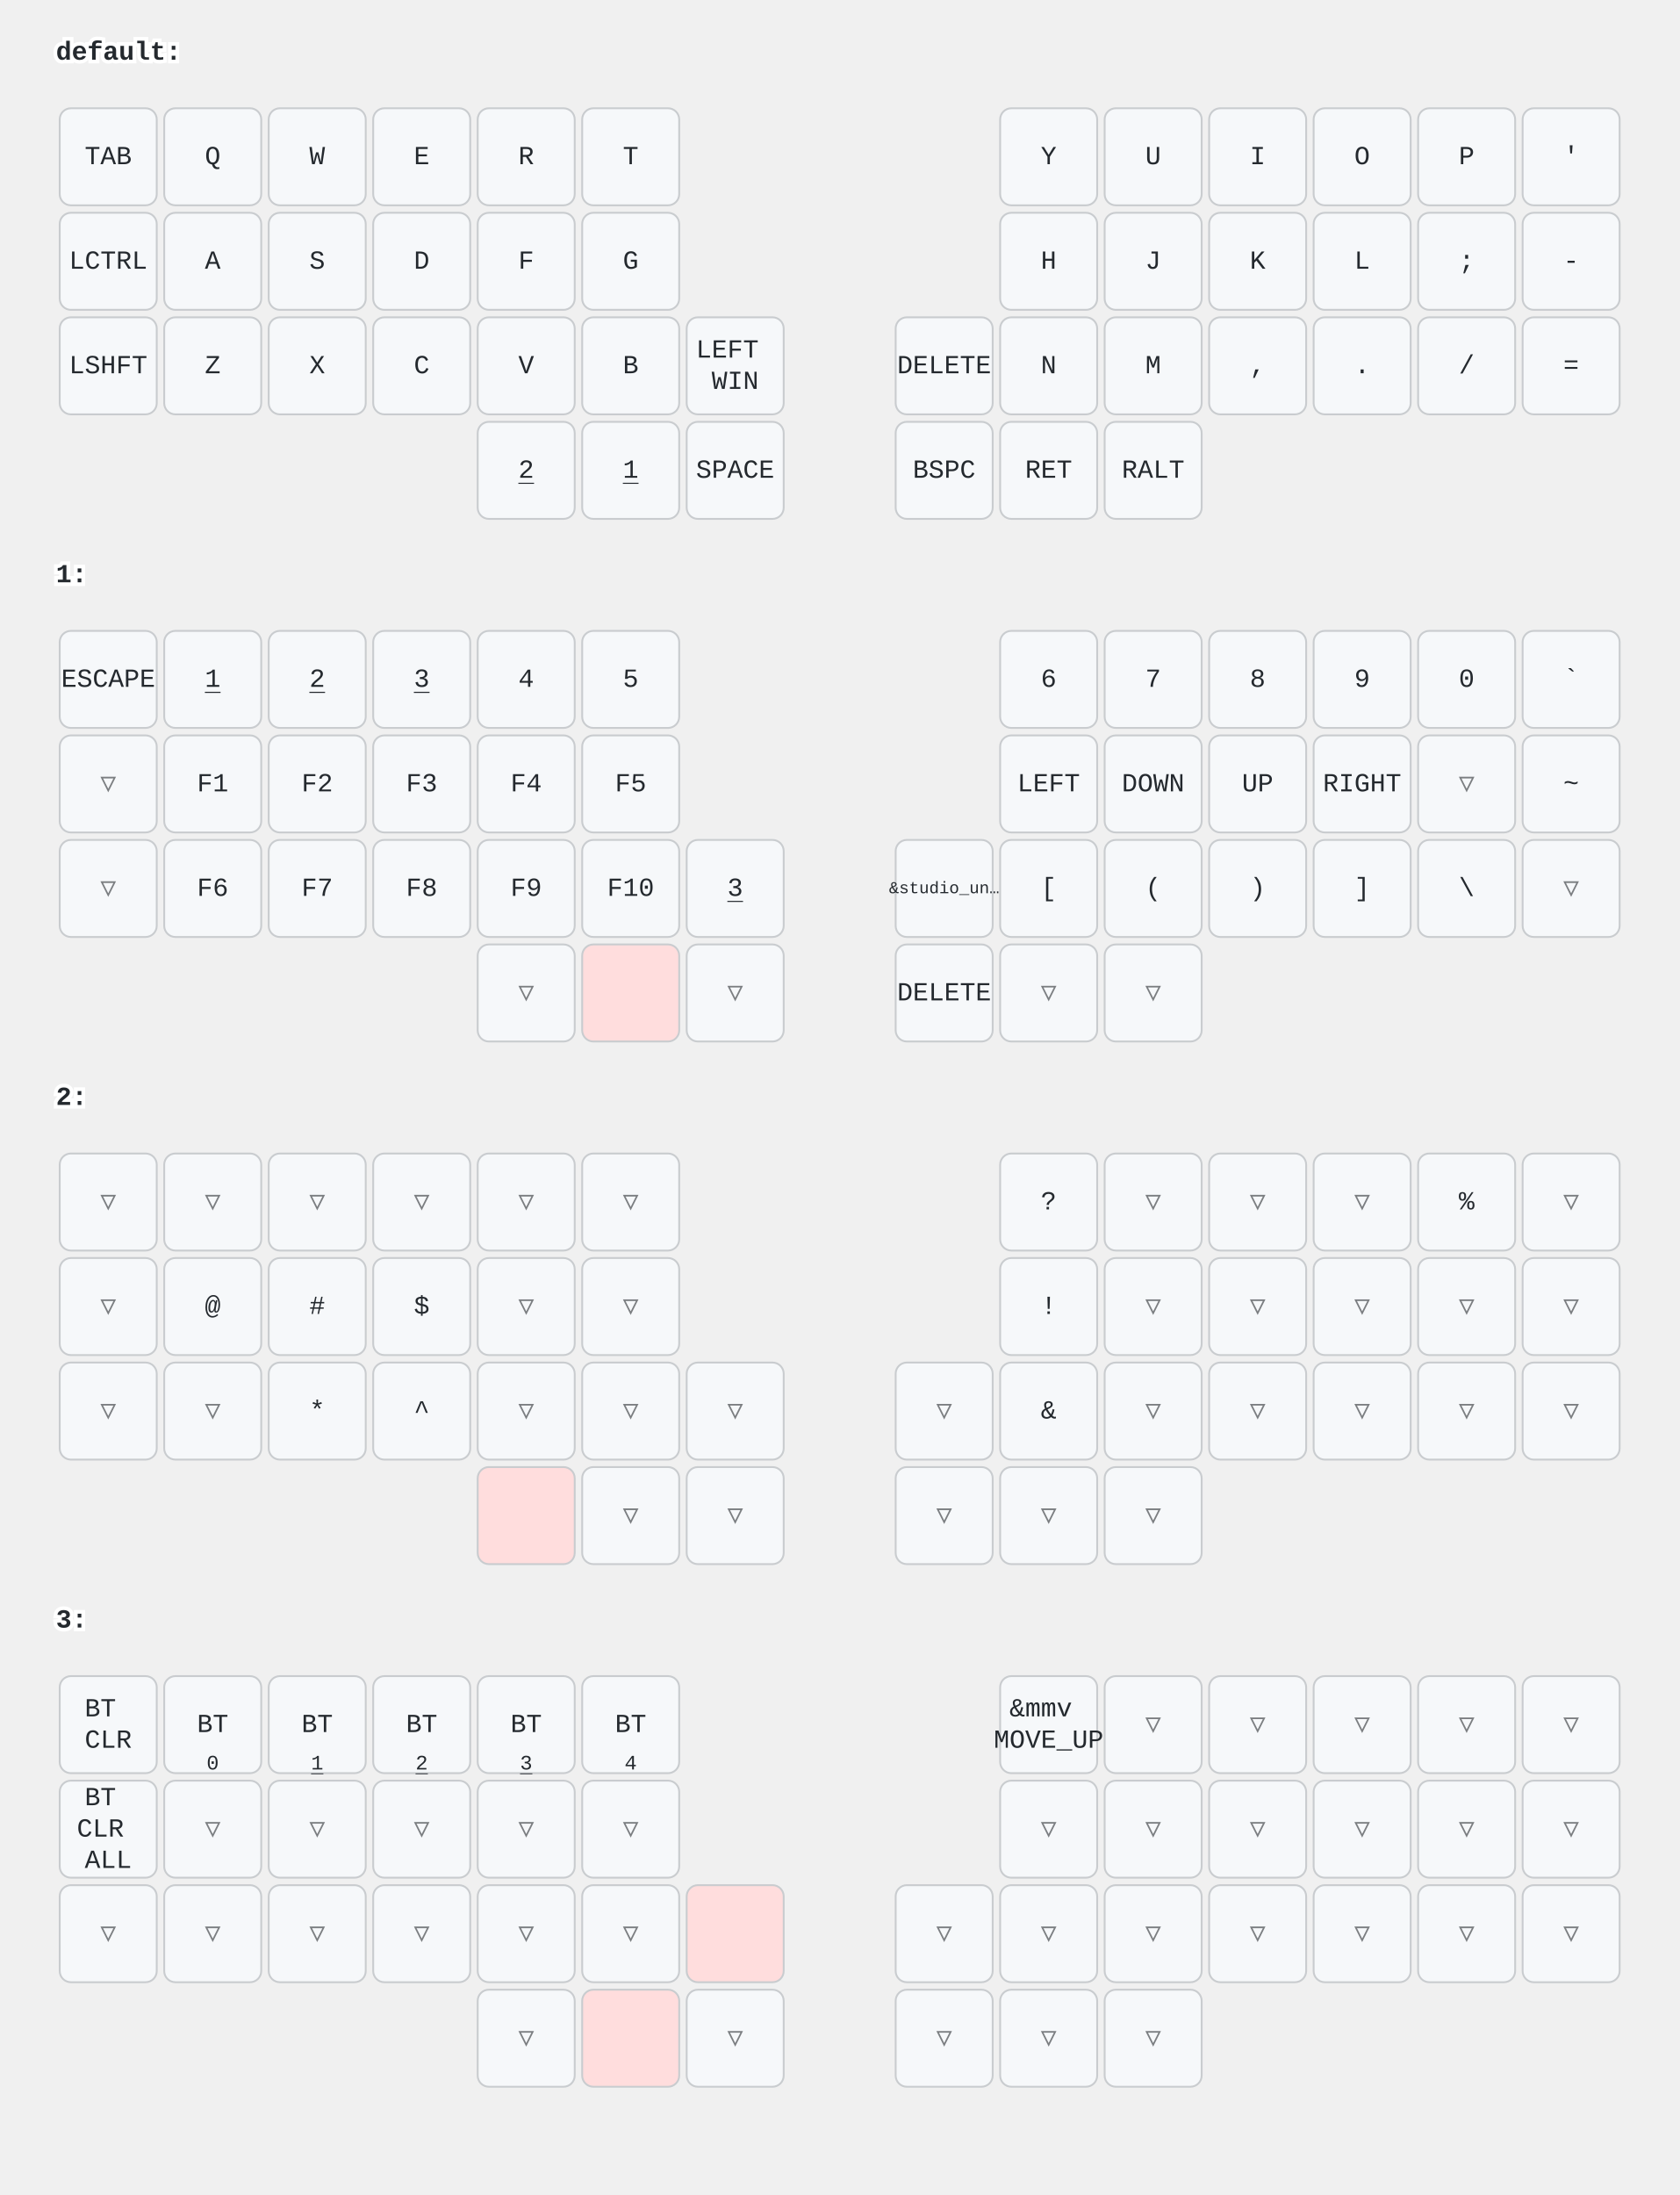
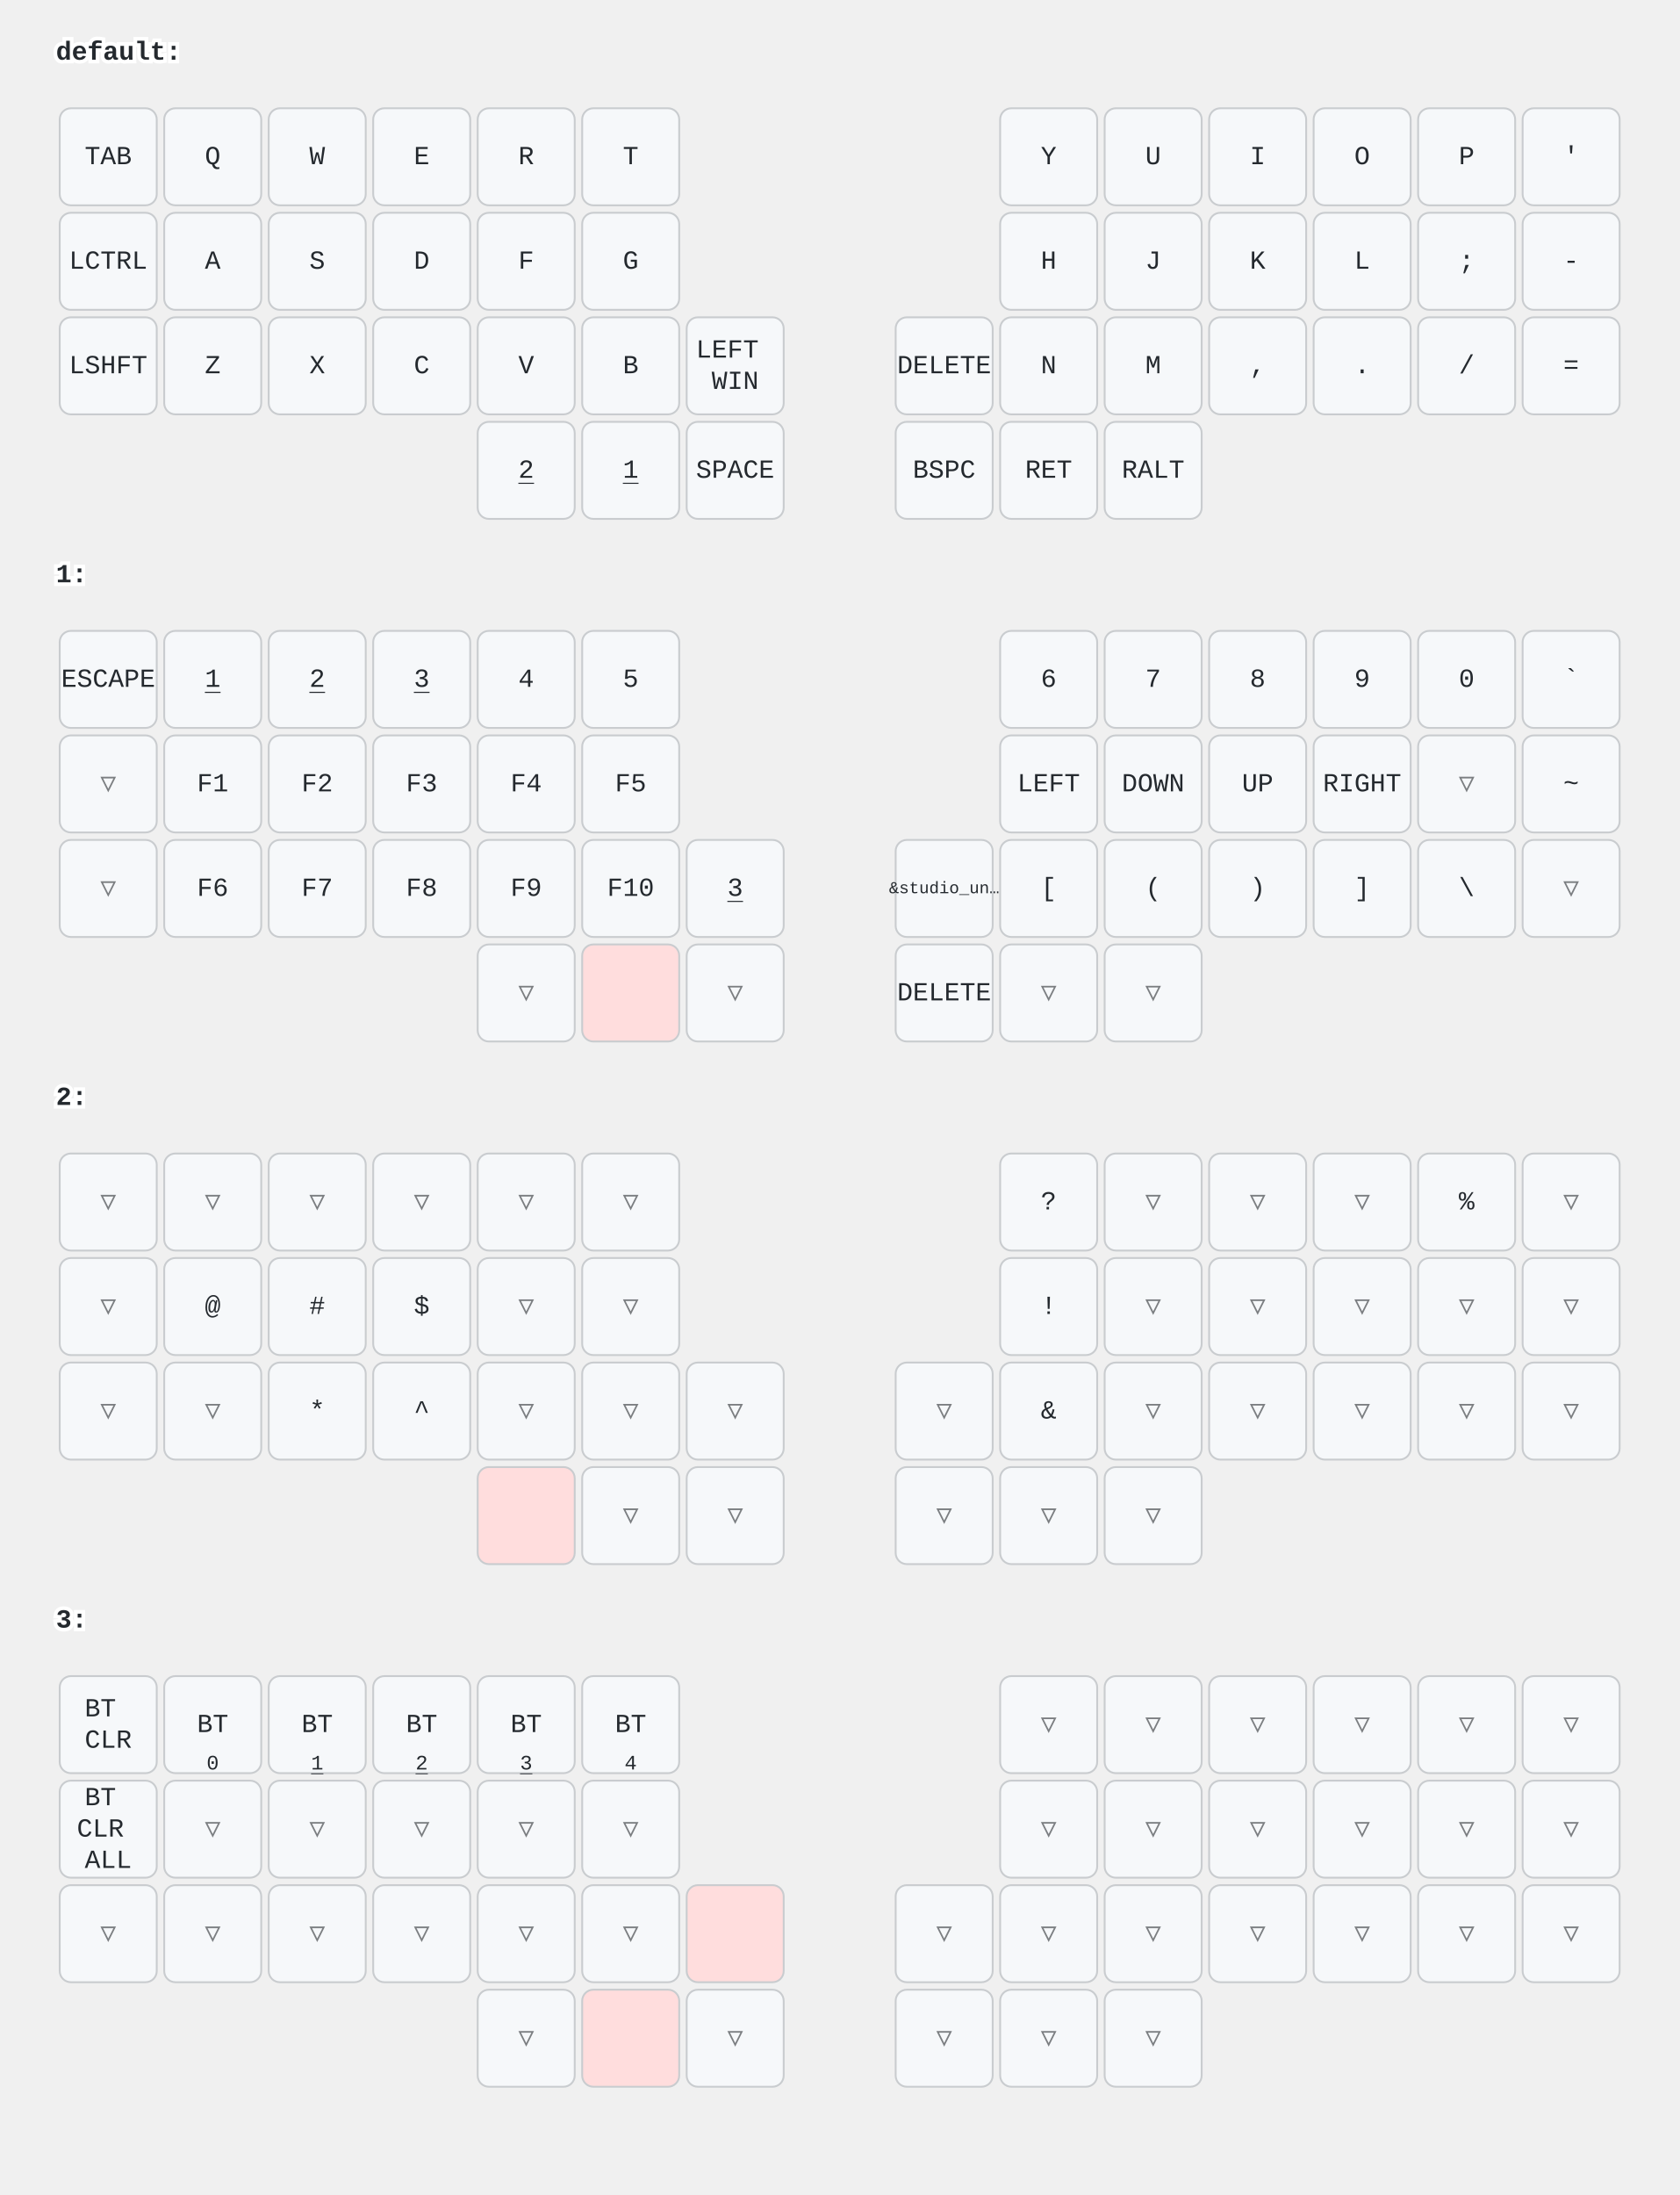
<svg xmlns="http://www.w3.org/2000/svg" width="900" height="1176" viewBox="0 0 900 1176" class="keymap">
  <style>/* inherit to force styles through use tags */
svg path {
    fill: inherit;
}

/* font and background color specifications */
svg.keymap {
    font-family: SFMono-Regular,Consolas,Liberation Mono,Menlo,monospace;
    font-size: 14px;
    font-kerning: normal;
    text-rendering: optimizeLegibility;
    fill: #24292e;
}

/* default key styling */
rect.key {
    fill: #f6f8fa;
}

rect.key, rect.combo {
    stroke: #c9cccf;
    stroke-width: 1;
}

/* default key side styling, only used is draw_key_sides is set */
rect.side {
    filter: brightness(90%);
}

/* color accent for combo boxes */
rect.combo, rect.combo-separate {
    fill: #cdf;
}

/* color accent for held keys */
rect.held, rect.combo.held {
    fill: #fdd;
}

/* color accent for ghost (optional) keys */
rect.ghost, rect.combo.ghost {
    stroke-dasharray: 4, 4;
    stroke-width: 2;
}

text {
    text-anchor: middle;
    dominant-baseline: middle;
}

/* styling for layer labels */
text.label {
    font-weight: bold;
    text-anchor: start;
    stroke: white;
    stroke-width: 4;
    paint-order: stroke;
}

/* styling for optional footer */
text.footer {
    text-anchor: end;
    dominant-baseline: auto;
    stroke: white;
    stroke-width: 4;
    paint-order: stroke;
}

/* styling for combo tap, and key non-tap label text */
text.combo, text.hold, text.shifted, text.left, text.right, text.tl, text.tr, text.bl, text.br {
    font-size: 11px;
}

text.hold, text.bl, text.br {
    text-anchor: middle;
    dominant-baseline: auto;
}

text.shifted, text.tl, text.tr {
    text-anchor: middle;
    dominant-baseline: hanging;
}

text.left, text.tl, text.bl {
    text-anchor: start;
}

text.right, text.tr, text.br {
    text-anchor: end;
}

text.layer-activator {
    text-decoration: underline;
}

/* styling for hold/shifted label text in combo box */
text.combo.hold, text.combo.shifted, text.combo.left, text.combo.right {
    font-size: 8px;
}

/* lighter symbol for transparent keys */
text.trans {
    fill: #7b7e81;
}

/* styling for combo dendrons */
path.combo {
    stroke-width: 1;
    stroke: gray;
    fill: none;
}

/* Start Tabler Icons Cleanup */
/* cannot use height/width with glyphs */
.icon-tabler &gt; path {
    fill: inherit;
    stroke: inherit;
    stroke-width: 2;
}
/* hide tabler's default box */
.icon-tabler &gt; path[stroke="none"][fill="none"] {
    visibility: hidden;
}
/* End Tabler Icons Cleanup */
</style>
  <g transform="translate(30, 0)" class="layer-default">
    <text x="0" y="28" class="label" id="default">default:</text>
    <g transform="translate(0, 56)">
      <g transform="translate(28, 28)" class="key keypos-0">
        <rect rx="6" ry="6" x="-26" y="-26" width="52" height="52" class="key" />
        <text x="0" y="0" class="key tap">TAB</text>
      </g>
      <g transform="translate(84, 28)" class="key keypos-1">
        <rect rx="6" ry="6" x="-26" y="-26" width="52" height="52" class="key" />
        <text x="0" y="0" class="key tap">Q</text>
      </g>
      <g transform="translate(140, 28)" class="key keypos-2">
        <rect rx="6" ry="6" x="-26" y="-26" width="52" height="52" class="key" />
        <text x="0" y="0" class="key tap">W</text>
      </g>
      <g transform="translate(196, 28)" class="key keypos-3">
        <rect rx="6" ry="6" x="-26" y="-26" width="52" height="52" class="key" />
        <text x="0" y="0" class="key tap">E</text>
      </g>
      <g transform="translate(252, 28)" class="key keypos-4">
        <rect rx="6" ry="6" x="-26" y="-26" width="52" height="52" class="key" />
        <text x="0" y="0" class="key tap">R</text>
      </g>
      <g transform="translate(308, 28)" class="key keypos-5">
        <rect rx="6" ry="6" x="-26" y="-26" width="52" height="52" class="key" />
        <text x="0" y="0" class="key tap">T</text>
      </g>
      <g transform="translate(532, 28)" class="key keypos-6">
        <rect rx="6" ry="6" x="-26" y="-26" width="52" height="52" class="key" />
        <text x="0" y="0" class="key tap">Y</text>
      </g>
      <g transform="translate(588, 28)" class="key keypos-7">
        <rect rx="6" ry="6" x="-26" y="-26" width="52" height="52" class="key" />
        <text x="0" y="0" class="key tap">U</text>
      </g>
      <g transform="translate(644, 28)" class="key keypos-8">
        <rect rx="6" ry="6" x="-26" y="-26" width="52" height="52" class="key" />
        <text x="0" y="0" class="key tap">I</text>
      </g>
      <g transform="translate(700, 28)" class="key keypos-9">
        <rect rx="6" ry="6" x="-26" y="-26" width="52" height="52" class="key" />
        <text x="0" y="0" class="key tap">O</text>
      </g>
      <g transform="translate(756, 28)" class="key keypos-10">
        <rect rx="6" ry="6" x="-26" y="-26" width="52" height="52" class="key" />
        <text x="0" y="0" class="key tap">P</text>
      </g>
      <g transform="translate(812, 28)" class="key keypos-11">
        <rect rx="6" ry="6" x="-26" y="-26" width="52" height="52" class="key" />
        <text x="0" y="0" class="key tap">'</text>
      </g>
      <g transform="translate(28, 84)" class="key keypos-12">
        <rect rx="6" ry="6" x="-26" y="-26" width="52" height="52" class="key" />
        <text x="0" y="0" class="key tap">LCTRL</text>
      </g>
      <g transform="translate(84, 84)" class="key keypos-13">
        <rect rx="6" ry="6" x="-26" y="-26" width="52" height="52" class="key" />
        <text x="0" y="0" class="key tap">A</text>
      </g>
      <g transform="translate(140, 84)" class="key keypos-14">
        <rect rx="6" ry="6" x="-26" y="-26" width="52" height="52" class="key" />
        <text x="0" y="0" class="key tap">S</text>
      </g>
      <g transform="translate(196, 84)" class="key keypos-15">
        <rect rx="6" ry="6" x="-26" y="-26" width="52" height="52" class="key" />
        <text x="0" y="0" class="key tap">D</text>
      </g>
      <g transform="translate(252, 84)" class="key keypos-16">
        <rect rx="6" ry="6" x="-26" y="-26" width="52" height="52" class="key" />
        <text x="0" y="0" class="key tap">F</text>
      </g>
      <g transform="translate(308, 84)" class="key keypos-17">
        <rect rx="6" ry="6" x="-26" y="-26" width="52" height="52" class="key" />
        <text x="0" y="0" class="key tap">G</text>
      </g>
      <g transform="translate(532, 84)" class="key keypos-18">
        <rect rx="6" ry="6" x="-26" y="-26" width="52" height="52" class="key" />
        <text x="0" y="0" class="key tap">H</text>
      </g>
      <g transform="translate(588, 84)" class="key keypos-19">
        <rect rx="6" ry="6" x="-26" y="-26" width="52" height="52" class="key" />
        <text x="0" y="0" class="key tap">J</text>
      </g>
      <g transform="translate(644, 84)" class="key keypos-20">
        <rect rx="6" ry="6" x="-26" y="-26" width="52" height="52" class="key" />
        <text x="0" y="0" class="key tap">K</text>
      </g>
      <g transform="translate(700, 84)" class="key keypos-21">
        <rect rx="6" ry="6" x="-26" y="-26" width="52" height="52" class="key" />
        <text x="0" y="0" class="key tap">L</text>
      </g>
      <g transform="translate(756, 84)" class="key keypos-22">
        <rect rx="6" ry="6" x="-26" y="-26" width="52" height="52" class="key" />
        <text x="0" y="0" class="key tap">;</text>
      </g>
      <g transform="translate(812, 84)" class="key keypos-23">
        <rect rx="6" ry="6" x="-26" y="-26" width="52" height="52" class="key" />
        <text x="0" y="0" class="key tap">-</text>
      </g>
      <g transform="translate(28, 140)" class="key keypos-24">
        <rect rx="6" ry="6" x="-26" y="-26" width="52" height="52" class="key" />
        <text x="0" y="0" class="key tap">LSHFT</text>
      </g>
      <g transform="translate(84, 140)" class="key keypos-25">
        <rect rx="6" ry="6" x="-26" y="-26" width="52" height="52" class="key" />
        <text x="0" y="0" class="key tap">Z</text>
      </g>
      <g transform="translate(140, 140)" class="key keypos-26">
        <rect rx="6" ry="6" x="-26" y="-26" width="52" height="52" class="key" />
        <text x="0" y="0" class="key tap">X</text>
      </g>
      <g transform="translate(196, 140)" class="key keypos-27">
        <rect rx="6" ry="6" x="-26" y="-26" width="52" height="52" class="key" />
        <text x="0" y="0" class="key tap">C</text>
      </g>
      <g transform="translate(252, 140)" class="key keypos-28">
        <rect rx="6" ry="6" x="-26" y="-26" width="52" height="52" class="key" />
        <text x="0" y="0" class="key tap">V</text>
      </g>
      <g transform="translate(308, 140)" class="key keypos-29">
        <rect rx="6" ry="6" x="-26" y="-26" width="52" height="52" class="key" />
        <text x="0" y="0" class="key tap">B</text>
      </g>
      <g transform="translate(364, 140)" class="key keypos-30">
        <rect rx="6" ry="6" x="-26" y="-26" width="52" height="52" class="key" />
        <text x="0" y="0" class="key tap">
          <tspan x="0" dy="-0.6em">LEFT</tspan>
          <tspan x="0" dy="1.2em">WIN</tspan>
        </text>
      </g>
      <g transform="translate(476, 140)" class="key keypos-31">
        <rect rx="6" ry="6" x="-26" y="-26" width="52" height="52" class="key" />
        <text x="0" y="0" class="key tap">DELETE</text>
      </g>
      <g transform="translate(532, 140)" class="key keypos-32">
        <rect rx="6" ry="6" x="-26" y="-26" width="52" height="52" class="key" />
        <text x="0" y="0" class="key tap">N</text>
      </g>
      <g transform="translate(588, 140)" class="key keypos-33">
        <rect rx="6" ry="6" x="-26" y="-26" width="52" height="52" class="key" />
        <text x="0" y="0" class="key tap">M</text>
      </g>
      <g transform="translate(644, 140)" class="key keypos-34">
        <rect rx="6" ry="6" x="-26" y="-26" width="52" height="52" class="key" />
        <text x="0" y="0" class="key tap">,</text>
      </g>
      <g transform="translate(700, 140)" class="key keypos-35">
        <rect rx="6" ry="6" x="-26" y="-26" width="52" height="52" class="key" />
        <text x="0" y="0" class="key tap">.</text>
      </g>
      <g transform="translate(756, 140)" class="key keypos-36">
        <rect rx="6" ry="6" x="-26" y="-26" width="52" height="52" class="key" />
        <text x="0" y="0" class="key tap">/</text>
      </g>
      <g transform="translate(812, 140)" class="key keypos-37">
        <rect rx="6" ry="6" x="-26" y="-26" width="52" height="52" class="key" />
        <text x="0" y="0" class="key tap">=</text>
      </g>
      <g transform="translate(252, 196)" class="key keypos-38">
        <rect rx="6" ry="6" x="-26" y="-26" width="52" height="52" class="key" />
        <a href="#x_x">
          <text x="0" y="0" class="key tap layer-activator">2</text>
        </a>
      </g>
      <g transform="translate(308, 196)" class="key keypos-39">
        <rect rx="6" ry="6" x="-26" y="-26" width="52" height="52" class="key" />
        <a href="#x_x">
          <text x="0" y="0" class="key tap layer-activator">1</text>
        </a>
      </g>
      <g transform="translate(364, 196)" class="key keypos-40">
        <rect rx="6" ry="6" x="-26" y="-26" width="52" height="52" class="key" />
        <text x="0" y="0" class="key tap">SPACE</text>
      </g>
      <g transform="translate(476, 196)" class="key keypos-41">
        <rect rx="6" ry="6" x="-26" y="-26" width="52" height="52" class="key" />
        <text x="0" y="0" class="key tap">BSPC</text>
      </g>
      <g transform="translate(532, 196)" class="key keypos-42">
        <rect rx="6" ry="6" x="-26" y="-26" width="52" height="52" class="key" />
        <text x="0" y="0" class="key tap">RET</text>
      </g>
      <g transform="translate(588, 196)" class="key keypos-43">
        <rect rx="6" ry="6" x="-26" y="-26" width="52" height="52" class="key" />
        <text x="0" y="0" class="key tap">RALT</text>
      </g>
    </g>
  </g>
  <g transform="translate(30, 280)" class="layer-1">
    <text x="0" y="28" class="label" id="x_x">1:</text>
    <g transform="translate(0, 56)">
      <g transform="translate(28, 28)" class="key keypos-0">
        <rect rx="6" ry="6" x="-26" y="-26" width="52" height="52" class="key" />
        <text x="0" y="0" class="key tap">ESCAPE</text>
      </g>
      <g transform="translate(84, 28)" class="key keypos-1">
        <rect rx="6" ry="6" x="-26" y="-26" width="52" height="52" class="key" />
        <a href="#x_x">
          <text x="0" y="0" class="key tap layer-activator">1</text>
        </a>
      </g>
      <g transform="translate(140, 28)" class="key keypos-2">
        <rect rx="6" ry="6" x="-26" y="-26" width="52" height="52" class="key" />
        <a href="#x_x">
          <text x="0" y="0" class="key tap layer-activator">2</text>
        </a>
      </g>
      <g transform="translate(196, 28)" class="key keypos-3">
        <rect rx="6" ry="6" x="-26" y="-26" width="52" height="52" class="key" />
        <a href="#x_x">
          <text x="0" y="0" class="key tap layer-activator">3</text>
        </a>
      </g>
      <g transform="translate(252, 28)" class="key keypos-4">
        <rect rx="6" ry="6" x="-26" y="-26" width="52" height="52" class="key" />
        <text x="0" y="0" class="key tap">4</text>
      </g>
      <g transform="translate(308, 28)" class="key keypos-5">
        <rect rx="6" ry="6" x="-26" y="-26" width="52" height="52" class="key" />
        <text x="0" y="0" class="key tap">5</text>
      </g>
      <g transform="translate(532, 28)" class="key keypos-6">
        <rect rx="6" ry="6" x="-26" y="-26" width="52" height="52" class="key" />
        <text x="0" y="0" class="key tap">6</text>
      </g>
      <g transform="translate(588, 28)" class="key keypos-7">
        <rect rx="6" ry="6" x="-26" y="-26" width="52" height="52" class="key" />
        <text x="0" y="0" class="key tap">7</text>
      </g>
      <g transform="translate(644, 28)" class="key keypos-8">
        <rect rx="6" ry="6" x="-26" y="-26" width="52" height="52" class="key" />
        <text x="0" y="0" class="key tap">8</text>
      </g>
      <g transform="translate(700, 28)" class="key keypos-9">
        <rect rx="6" ry="6" x="-26" y="-26" width="52" height="52" class="key" />
        <text x="0" y="0" class="key tap">9</text>
      </g>
      <g transform="translate(756, 28)" class="key keypos-10">
        <rect rx="6" ry="6" x="-26" y="-26" width="52" height="52" class="key" />
        <text x="0" y="0" class="key tap">0</text>
      </g>
      <g transform="translate(812, 28)" class="key keypos-11">
        <rect rx="6" ry="6" x="-26" y="-26" width="52" height="52" class="key" />
        <text x="0" y="0" class="key tap">`</text>
      </g>
      <g transform="translate(28, 84)" class="key trans keypos-12">
        <rect rx="6" ry="6" x="-26" y="-26" width="52" height="52" class="key trans" />
        <text x="0" y="0" class="key trans tap">▽</text>
      </g>
      <g transform="translate(84, 84)" class="key keypos-13">
        <rect rx="6" ry="6" x="-26" y="-26" width="52" height="52" class="key" />
        <text x="0" y="0" class="key tap">F1</text>
      </g>
      <g transform="translate(140, 84)" class="key keypos-14">
        <rect rx="6" ry="6" x="-26" y="-26" width="52" height="52" class="key" />
        <text x="0" y="0" class="key tap">F2</text>
      </g>
      <g transform="translate(196, 84)" class="key keypos-15">
        <rect rx="6" ry="6" x="-26" y="-26" width="52" height="52" class="key" />
        <text x="0" y="0" class="key tap">F3</text>
      </g>
      <g transform="translate(252, 84)" class="key keypos-16">
        <rect rx="6" ry="6" x="-26" y="-26" width="52" height="52" class="key" />
        <text x="0" y="0" class="key tap">F4</text>
      </g>
      <g transform="translate(308, 84)" class="key keypos-17">
        <rect rx="6" ry="6" x="-26" y="-26" width="52" height="52" class="key" />
        <text x="0" y="0" class="key tap">F5</text>
      </g>
      <g transform="translate(532, 84)" class="key keypos-18">
        <rect rx="6" ry="6" x="-26" y="-26" width="52" height="52" class="key" />
        <text x="0" y="0" class="key tap">LEFT</text>
      </g>
      <g transform="translate(588, 84)" class="key keypos-19">
        <rect rx="6" ry="6" x="-26" y="-26" width="52" height="52" class="key" />
        <text x="0" y="0" class="key tap">DOWN</text>
      </g>
      <g transform="translate(644, 84)" class="key keypos-20">
        <rect rx="6" ry="6" x="-26" y="-26" width="52" height="52" class="key" />
        <text x="0" y="0" class="key tap">UP</text>
      </g>
      <g transform="translate(700, 84)" class="key keypos-21">
        <rect rx="6" ry="6" x="-26" y="-26" width="52" height="52" class="key" />
        <text x="0" y="0" class="key tap">RIGHT</text>
      </g>
      <g transform="translate(756, 84)" class="key trans keypos-22">
        <rect rx="6" ry="6" x="-26" y="-26" width="52" height="52" class="key trans" />
        <text x="0" y="0" class="key trans tap">▽</text>
      </g>
      <g transform="translate(812, 84)" class="key keypos-23">
        <rect rx="6" ry="6" x="-26" y="-26" width="52" height="52" class="key" />
        <text x="0" y="0" class="key tap">~</text>
      </g>
      <g transform="translate(28, 140)" class="key trans keypos-24">
        <rect rx="6" ry="6" x="-26" y="-26" width="52" height="52" class="key trans" />
        <text x="0" y="0" class="key trans tap">▽</text>
      </g>
      <g transform="translate(84, 140)" class="key keypos-25">
        <rect rx="6" ry="6" x="-26" y="-26" width="52" height="52" class="key" />
        <text x="0" y="0" class="key tap">F6</text>
      </g>
      <g transform="translate(140, 140)" class="key keypos-26">
        <rect rx="6" ry="6" x="-26" y="-26" width="52" height="52" class="key" />
        <text x="0" y="0" class="key tap">F7</text>
      </g>
      <g transform="translate(196, 140)" class="key keypos-27">
        <rect rx="6" ry="6" x="-26" y="-26" width="52" height="52" class="key" />
        <text x="0" y="0" class="key tap">F8</text>
      </g>
      <g transform="translate(252, 140)" class="key keypos-28">
        <rect rx="6" ry="6" x="-26" y="-26" width="52" height="52" class="key" />
        <text x="0" y="0" class="key tap">F9</text>
      </g>
      <g transform="translate(308, 140)" class="key keypos-29">
        <rect rx="6" ry="6" x="-26" y="-26" width="52" height="52" class="key" />
        <text x="0" y="0" class="key tap">F10</text>
      </g>
      <g transform="translate(364, 140)" class="key keypos-30">
        <rect rx="6" ry="6" x="-26" y="-26" width="52" height="52" class="key" />
        <a href="#x_x">
          <text x="0" y="0" class="key tap layer-activator">3</text>
        </a>
      </g>
      <g transform="translate(476, 140)" class="key keypos-31">
        <rect rx="6" ry="6" x="-26" y="-26" width="52" height="52" class="key" />
        <text x="0" y="0" class="key tap">
          <tspan style="font-size: 64%">&amp;studio_un…</tspan>
        </text>
      </g>
      <g transform="translate(532, 140)" class="key keypos-32">
        <rect rx="6" ry="6" x="-26" y="-26" width="52" height="52" class="key" />
        <text x="0" y="0" class="key tap">[</text>
      </g>
      <g transform="translate(588, 140)" class="key keypos-33">
        <rect rx="6" ry="6" x="-26" y="-26" width="52" height="52" class="key" />
        <text x="0" y="0" class="key tap">(</text>
      </g>
      <g transform="translate(644, 140)" class="key keypos-34">
        <rect rx="6" ry="6" x="-26" y="-26" width="52" height="52" class="key" />
        <text x="0" y="0" class="key tap">)</text>
      </g>
      <g transform="translate(700, 140)" class="key keypos-35">
        <rect rx="6" ry="6" x="-26" y="-26" width="52" height="52" class="key" />
        <text x="0" y="0" class="key tap">]</text>
      </g>
      <g transform="translate(756, 140)" class="key keypos-36">
        <rect rx="6" ry="6" x="-26" y="-26" width="52" height="52" class="key" />
        <text x="0" y="0" class="key tap">\</text>
      </g>
      <g transform="translate(812, 140)" class="key trans keypos-37">
        <rect rx="6" ry="6" x="-26" y="-26" width="52" height="52" class="key trans" />
        <text x="0" y="0" class="key trans tap">▽</text>
      </g>
      <g transform="translate(252, 196)" class="key trans keypos-38">
        <rect rx="6" ry="6" x="-26" y="-26" width="52" height="52" class="key trans" />
        <text x="0" y="0" class="key trans tap">▽</text>
      </g>
      <g transform="translate(308, 196)" class="key held keypos-39">
        <rect rx="6" ry="6" x="-26" y="-26" width="52" height="52" class="key held" />
      </g>
      <g transform="translate(364, 196)" class="key trans keypos-40">
        <rect rx="6" ry="6" x="-26" y="-26" width="52" height="52" class="key trans" />
        <text x="0" y="0" class="key trans tap">▽</text>
      </g>
      <g transform="translate(476, 196)" class="key keypos-41">
        <rect rx="6" ry="6" x="-26" y="-26" width="52" height="52" class="key" />
        <text x="0" y="0" class="key tap">DELETE</text>
      </g>
      <g transform="translate(532, 196)" class="key trans keypos-42">
        <rect rx="6" ry="6" x="-26" y="-26" width="52" height="52" class="key trans" />
        <text x="0" y="0" class="key trans tap">▽</text>
      </g>
      <g transform="translate(588, 196)" class="key trans keypos-43">
        <rect rx="6" ry="6" x="-26" y="-26" width="52" height="52" class="key trans" />
        <text x="0" y="0" class="key trans tap">▽</text>
      </g>
    </g>
  </g>
  <g transform="translate(30, 560)" class="layer-2">
    <text x="0" y="28" class="label" id="x_x">2:</text>
    <g transform="translate(0, 56)">
      <g transform="translate(28, 28)" class="key trans keypos-0">
        <rect rx="6" ry="6" x="-26" y="-26" width="52" height="52" class="key trans" />
        <text x="0" y="0" class="key trans tap">▽</text>
      </g>
      <g transform="translate(84, 28)" class="key trans keypos-1">
        <rect rx="6" ry="6" x="-26" y="-26" width="52" height="52" class="key trans" />
        <text x="0" y="0" class="key trans tap">▽</text>
      </g>
      <g transform="translate(140, 28)" class="key trans keypos-2">
        <rect rx="6" ry="6" x="-26" y="-26" width="52" height="52" class="key trans" />
        <text x="0" y="0" class="key trans tap">▽</text>
      </g>
      <g transform="translate(196, 28)" class="key trans keypos-3">
        <rect rx="6" ry="6" x="-26" y="-26" width="52" height="52" class="key trans" />
        <text x="0" y="0" class="key trans tap">▽</text>
      </g>
      <g transform="translate(252, 28)" class="key trans keypos-4">
        <rect rx="6" ry="6" x="-26" y="-26" width="52" height="52" class="key trans" />
        <text x="0" y="0" class="key trans tap">▽</text>
      </g>
      <g transform="translate(308, 28)" class="key trans keypos-5">
        <rect rx="6" ry="6" x="-26" y="-26" width="52" height="52" class="key trans" />
        <text x="0" y="0" class="key trans tap">▽</text>
      </g>
      <g transform="translate(532, 28)" class="key keypos-6">
        <rect rx="6" ry="6" x="-26" y="-26" width="52" height="52" class="key" />
        <text x="0" y="0" class="key tap">?</text>
      </g>
      <g transform="translate(588, 28)" class="key trans keypos-7">
        <rect rx="6" ry="6" x="-26" y="-26" width="52" height="52" class="key trans" />
        <text x="0" y="0" class="key trans tap">▽</text>
      </g>
      <g transform="translate(644, 28)" class="key trans keypos-8">
        <rect rx="6" ry="6" x="-26" y="-26" width="52" height="52" class="key trans" />
        <text x="0" y="0" class="key trans tap">▽</text>
      </g>
      <g transform="translate(700, 28)" class="key trans keypos-9">
        <rect rx="6" ry="6" x="-26" y="-26" width="52" height="52" class="key trans" />
        <text x="0" y="0" class="key trans tap">▽</text>
      </g>
      <g transform="translate(756, 28)" class="key keypos-10">
        <rect rx="6" ry="6" x="-26" y="-26" width="52" height="52" class="key" />
        <text x="0" y="0" class="key tap">%</text>
      </g>
      <g transform="translate(812, 28)" class="key trans keypos-11">
        <rect rx="6" ry="6" x="-26" y="-26" width="52" height="52" class="key trans" />
        <text x="0" y="0" class="key trans tap">▽</text>
      </g>
      <g transform="translate(28, 84)" class="key trans keypos-12">
        <rect rx="6" ry="6" x="-26" y="-26" width="52" height="52" class="key trans" />
        <text x="0" y="0" class="key trans tap">▽</text>
      </g>
      <g transform="translate(84, 84)" class="key keypos-13">
        <rect rx="6" ry="6" x="-26" y="-26" width="52" height="52" class="key" />
        <text x="0" y="0" class="key tap">@</text>
      </g>
      <g transform="translate(140, 84)" class="key keypos-14">
        <rect rx="6" ry="6" x="-26" y="-26" width="52" height="52" class="key" />
        <text x="0" y="0" class="key tap">#</text>
      </g>
      <g transform="translate(196, 84)" class="key keypos-15">
        <rect rx="6" ry="6" x="-26" y="-26" width="52" height="52" class="key" />
        <text x="0" y="0" class="key tap">$</text>
      </g>
      <g transform="translate(252, 84)" class="key trans keypos-16">
        <rect rx="6" ry="6" x="-26" y="-26" width="52" height="52" class="key trans" />
        <text x="0" y="0" class="key trans tap">▽</text>
      </g>
      <g transform="translate(308, 84)" class="key trans keypos-17">
        <rect rx="6" ry="6" x="-26" y="-26" width="52" height="52" class="key trans" />
        <text x="0" y="0" class="key trans tap">▽</text>
      </g>
      <g transform="translate(532, 84)" class="key keypos-18">
        <rect rx="6" ry="6" x="-26" y="-26" width="52" height="52" class="key" />
        <text x="0" y="0" class="key tap">!</text>
      </g>
      <g transform="translate(588, 84)" class="key trans keypos-19">
        <rect rx="6" ry="6" x="-26" y="-26" width="52" height="52" class="key trans" />
        <text x="0" y="0" class="key trans tap">▽</text>
      </g>
      <g transform="translate(644, 84)" class="key trans keypos-20">
        <rect rx="6" ry="6" x="-26" y="-26" width="52" height="52" class="key trans" />
        <text x="0" y="0" class="key trans tap">▽</text>
      </g>
      <g transform="translate(700, 84)" class="key trans keypos-21">
        <rect rx="6" ry="6" x="-26" y="-26" width="52" height="52" class="key trans" />
        <text x="0" y="0" class="key trans tap">▽</text>
      </g>
      <g transform="translate(756, 84)" class="key trans keypos-22">
        <rect rx="6" ry="6" x="-26" y="-26" width="52" height="52" class="key trans" />
        <text x="0" y="0" class="key trans tap">▽</text>
      </g>
      <g transform="translate(812, 84)" class="key trans keypos-23">
        <rect rx="6" ry="6" x="-26" y="-26" width="52" height="52" class="key trans" />
        <text x="0" y="0" class="key trans tap">▽</text>
      </g>
      <g transform="translate(28, 140)" class="key trans keypos-24">
        <rect rx="6" ry="6" x="-26" y="-26" width="52" height="52" class="key trans" />
        <text x="0" y="0" class="key trans tap">▽</text>
      </g>
      <g transform="translate(84, 140)" class="key trans keypos-25">
        <rect rx="6" ry="6" x="-26" y="-26" width="52" height="52" class="key trans" />
        <text x="0" y="0" class="key trans tap">▽</text>
      </g>
      <g transform="translate(140, 140)" class="key keypos-26">
        <rect rx="6" ry="6" x="-26" y="-26" width="52" height="52" class="key" />
        <text x="0" y="0" class="key tap">*</text>
      </g>
      <g transform="translate(196, 140)" class="key keypos-27">
        <rect rx="6" ry="6" x="-26" y="-26" width="52" height="52" class="key" />
        <text x="0" y="0" class="key tap">^</text>
      </g>
      <g transform="translate(252, 140)" class="key trans keypos-28">
        <rect rx="6" ry="6" x="-26" y="-26" width="52" height="52" class="key trans" />
        <text x="0" y="0" class="key trans tap">▽</text>
      </g>
      <g transform="translate(308, 140)" class="key trans keypos-29">
        <rect rx="6" ry="6" x="-26" y="-26" width="52" height="52" class="key trans" />
        <text x="0" y="0" class="key trans tap">▽</text>
      </g>
      <g transform="translate(364, 140)" class="key trans keypos-30">
        <rect rx="6" ry="6" x="-26" y="-26" width="52" height="52" class="key trans" />
        <text x="0" y="0" class="key trans tap">▽</text>
      </g>
      <g transform="translate(476, 140)" class="key trans keypos-31">
        <rect rx="6" ry="6" x="-26" y="-26" width="52" height="52" class="key trans" />
        <text x="0" y="0" class="key trans tap">▽</text>
      </g>
      <g transform="translate(532, 140)" class="key keypos-32">
        <rect rx="6" ry="6" x="-26" y="-26" width="52" height="52" class="key" />
        <text x="0" y="0" class="key tap">&amp;</text>
      </g>
      <g transform="translate(588, 140)" class="key trans keypos-33">
        <rect rx="6" ry="6" x="-26" y="-26" width="52" height="52" class="key trans" />
        <text x="0" y="0" class="key trans tap">▽</text>
      </g>
      <g transform="translate(644, 140)" class="key trans keypos-34">
        <rect rx="6" ry="6" x="-26" y="-26" width="52" height="52" class="key trans" />
        <text x="0" y="0" class="key trans tap">▽</text>
      </g>
      <g transform="translate(700, 140)" class="key trans keypos-35">
        <rect rx="6" ry="6" x="-26" y="-26" width="52" height="52" class="key trans" />
        <text x="0" y="0" class="key trans tap">▽</text>
      </g>
      <g transform="translate(756, 140)" class="key trans keypos-36">
        <rect rx="6" ry="6" x="-26" y="-26" width="52" height="52" class="key trans" />
        <text x="0" y="0" class="key trans tap">▽</text>
      </g>
      <g transform="translate(812, 140)" class="key trans keypos-37">
        <rect rx="6" ry="6" x="-26" y="-26" width="52" height="52" class="key trans" />
        <text x="0" y="0" class="key trans tap">▽</text>
      </g>
      <g transform="translate(252, 196)" class="key held keypos-38">
        <rect rx="6" ry="6" x="-26" y="-26" width="52" height="52" class="key held" />
      </g>
      <g transform="translate(308, 196)" class="key trans keypos-39">
        <rect rx="6" ry="6" x="-26" y="-26" width="52" height="52" class="key trans" />
        <text x="0" y="0" class="key trans tap">▽</text>
      </g>
      <g transform="translate(364, 196)" class="key trans keypos-40">
        <rect rx="6" ry="6" x="-26" y="-26" width="52" height="52" class="key trans" />
        <text x="0" y="0" class="key trans tap">▽</text>
      </g>
      <g transform="translate(476, 196)" class="key trans keypos-41">
        <rect rx="6" ry="6" x="-26" y="-26" width="52" height="52" class="key trans" />
        <text x="0" y="0" class="key trans tap">▽</text>
      </g>
      <g transform="translate(532, 196)" class="key trans keypos-42">
        <rect rx="6" ry="6" x="-26" y="-26" width="52" height="52" class="key trans" />
        <text x="0" y="0" class="key trans tap">▽</text>
      </g>
      <g transform="translate(588, 196)" class="key trans keypos-43">
        <rect rx="6" ry="6" x="-26" y="-26" width="52" height="52" class="key trans" />
        <text x="0" y="0" class="key trans tap">▽</text>
      </g>
    </g>
  </g>
  <g transform="translate(30, 840)" class="layer-3">
    <text x="0" y="28" class="label" id="x_x">3:</text>
    <g transform="translate(0, 56)">
      <g transform="translate(28, 28)" class="key keypos-0">
        <rect rx="6" ry="6" x="-26" y="-26" width="52" height="52" class="key" />
        <text x="0" y="0" class="key tap">
          <tspan x="0" dy="-0.6em">BT</tspan>
          <tspan x="0" dy="1.2em">CLR</tspan>
        </text>
      </g>
      <g transform="translate(84, 28)" class="key keypos-1">
        <rect rx="6" ry="6" x="-26" y="-26" width="52" height="52" class="key" />
        <text x="0" y="0" class="key tap">BT</text>
        <text x="0" y="24" class="key hold">0</text>
      </g>
      <g transform="translate(140, 28)" class="key keypos-2">
        <rect rx="6" ry="6" x="-26" y="-26" width="52" height="52" class="key" />
        <text x="0" y="0" class="key tap">BT</text>
        <a href="#x_x">
          <text x="0" y="24" class="key hold layer-activator">1</text>
        </a>
      </g>
      <g transform="translate(196, 28)" class="key keypos-3">
        <rect rx="6" ry="6" x="-26" y="-26" width="52" height="52" class="key" />
        <text x="0" y="0" class="key tap">BT</text>
        <a href="#x_x">
          <text x="0" y="24" class="key hold layer-activator">2</text>
        </a>
      </g>
      <g transform="translate(252, 28)" class="key keypos-4">
        <rect rx="6" ry="6" x="-26" y="-26" width="52" height="52" class="key" />
        <text x="0" y="0" class="key tap">BT</text>
        <a href="#x_x">
          <text x="0" y="24" class="key hold layer-activator">3</text>
        </a>
      </g>
      <g transform="translate(308, 28)" class="key keypos-5">
        <rect rx="6" ry="6" x="-26" y="-26" width="52" height="52" class="key" />
        <text x="0" y="0" class="key tap">BT</text>
        <text x="0" y="24" class="key hold">4</text>
      </g>
-       <g transform="translate(532, 28)" class="key keypos-6">
-         <rect rx="6" ry="6" x="-26" y="-26" width="52" height="52" class="key" />
-         <text x="0" y="0" class="key tap">
-           <tspan x="0" dy="-0.6em">&amp;mmv</tspan>
-           <tspan x="0" dy="1.2em">MOVE_UP</tspan>
-         </text>
+       <g transform="translate(532, 28)" class="key trans keypos-6">
+         <rect rx="6" ry="6" x="-26" y="-26" width="52" height="52" class="key trans" />
+         <text x="0" y="0" class="key trans tap">▽</text>
      </g>
      <g transform="translate(588, 28)" class="key trans keypos-7">
        <rect rx="6" ry="6" x="-26" y="-26" width="52" height="52" class="key trans" />
        <text x="0" y="0" class="key trans tap">▽</text>
      </g>
      <g transform="translate(644, 28)" class="key trans keypos-8">
        <rect rx="6" ry="6" x="-26" y="-26" width="52" height="52" class="key trans" />
        <text x="0" y="0" class="key trans tap">▽</text>
      </g>
      <g transform="translate(700, 28)" class="key trans keypos-9">
        <rect rx="6" ry="6" x="-26" y="-26" width="52" height="52" class="key trans" />
        <text x="0" y="0" class="key trans tap">▽</text>
      </g>
      <g transform="translate(756, 28)" class="key trans keypos-10">
        <rect rx="6" ry="6" x="-26" y="-26" width="52" height="52" class="key trans" />
        <text x="0" y="0" class="key trans tap">▽</text>
      </g>
      <g transform="translate(812, 28)" class="key trans keypos-11">
        <rect rx="6" ry="6" x="-26" y="-26" width="52" height="52" class="key trans" />
        <text x="0" y="0" class="key trans tap">▽</text>
      </g>
      <g transform="translate(28, 84)" class="key keypos-12">
        <rect rx="6" ry="6" x="-26" y="-26" width="52" height="52" class="key" />
        <text x="0" y="0" class="key tap">
          <tspan x="0" dy="-1.2em">BT</tspan>
          <tspan x="0" dy="1.2em">CLR</tspan>
          <tspan x="0" dy="1.2em">ALL</tspan>
        </text>
      </g>
      <g transform="translate(84, 84)" class="key trans keypos-13">
        <rect rx="6" ry="6" x="-26" y="-26" width="52" height="52" class="key trans" />
        <text x="0" y="0" class="key trans tap">▽</text>
      </g>
      <g transform="translate(140, 84)" class="key trans keypos-14">
        <rect rx="6" ry="6" x="-26" y="-26" width="52" height="52" class="key trans" />
        <text x="0" y="0" class="key trans tap">▽</text>
      </g>
      <g transform="translate(196, 84)" class="key trans keypos-15">
        <rect rx="6" ry="6" x="-26" y="-26" width="52" height="52" class="key trans" />
        <text x="0" y="0" class="key trans tap">▽</text>
      </g>
      <g transform="translate(252, 84)" class="key trans keypos-16">
        <rect rx="6" ry="6" x="-26" y="-26" width="52" height="52" class="key trans" />
        <text x="0" y="0" class="key trans tap">▽</text>
      </g>
      <g transform="translate(308, 84)" class="key trans keypos-17">
        <rect rx="6" ry="6" x="-26" y="-26" width="52" height="52" class="key trans" />
        <text x="0" y="0" class="key trans tap">▽</text>
      </g>
      <g transform="translate(532, 84)" class="key trans keypos-18">
        <rect rx="6" ry="6" x="-26" y="-26" width="52" height="52" class="key trans" />
        <text x="0" y="0" class="key trans tap">▽</text>
      </g>
      <g transform="translate(588, 84)" class="key trans keypos-19">
        <rect rx="6" ry="6" x="-26" y="-26" width="52" height="52" class="key trans" />
        <text x="0" y="0" class="key trans tap">▽</text>
      </g>
      <g transform="translate(644, 84)" class="key trans keypos-20">
        <rect rx="6" ry="6" x="-26" y="-26" width="52" height="52" class="key trans" />
        <text x="0" y="0" class="key trans tap">▽</text>
      </g>
      <g transform="translate(700, 84)" class="key trans keypos-21">
        <rect rx="6" ry="6" x="-26" y="-26" width="52" height="52" class="key trans" />
        <text x="0" y="0" class="key trans tap">▽</text>
      </g>
      <g transform="translate(756, 84)" class="key trans keypos-22">
        <rect rx="6" ry="6" x="-26" y="-26" width="52" height="52" class="key trans" />
        <text x="0" y="0" class="key trans tap">▽</text>
      </g>
      <g transform="translate(812, 84)" class="key trans keypos-23">
        <rect rx="6" ry="6" x="-26" y="-26" width="52" height="52" class="key trans" />
        <text x="0" y="0" class="key trans tap">▽</text>
      </g>
      <g transform="translate(28, 140)" class="key trans keypos-24">
        <rect rx="6" ry="6" x="-26" y="-26" width="52" height="52" class="key trans" />
        <text x="0" y="0" class="key trans tap">▽</text>
      </g>
      <g transform="translate(84, 140)" class="key trans keypos-25">
        <rect rx="6" ry="6" x="-26" y="-26" width="52" height="52" class="key trans" />
        <text x="0" y="0" class="key trans tap">▽</text>
      </g>
      <g transform="translate(140, 140)" class="key trans keypos-26">
        <rect rx="6" ry="6" x="-26" y="-26" width="52" height="52" class="key trans" />
        <text x="0" y="0" class="key trans tap">▽</text>
      </g>
      <g transform="translate(196, 140)" class="key trans keypos-27">
        <rect rx="6" ry="6" x="-26" y="-26" width="52" height="52" class="key trans" />
        <text x="0" y="0" class="key trans tap">▽</text>
      </g>
      <g transform="translate(252, 140)" class="key trans keypos-28">
        <rect rx="6" ry="6" x="-26" y="-26" width="52" height="52" class="key trans" />
        <text x="0" y="0" class="key trans tap">▽</text>
      </g>
      <g transform="translate(308, 140)" class="key trans keypos-29">
        <rect rx="6" ry="6" x="-26" y="-26" width="52" height="52" class="key trans" />
        <text x="0" y="0" class="key trans tap">▽</text>
      </g>
      <g transform="translate(364, 140)" class="key held keypos-30">
        <rect rx="6" ry="6" x="-26" y="-26" width="52" height="52" class="key held" />
      </g>
      <g transform="translate(476, 140)" class="key trans keypos-31">
        <rect rx="6" ry="6" x="-26" y="-26" width="52" height="52" class="key trans" />
        <text x="0" y="0" class="key trans tap">▽</text>
      </g>
      <g transform="translate(532, 140)" class="key trans keypos-32">
        <rect rx="6" ry="6" x="-26" y="-26" width="52" height="52" class="key trans" />
        <text x="0" y="0" class="key trans tap">▽</text>
      </g>
      <g transform="translate(588, 140)" class="key trans keypos-33">
        <rect rx="6" ry="6" x="-26" y="-26" width="52" height="52" class="key trans" />
        <text x="0" y="0" class="key trans tap">▽</text>
      </g>
      <g transform="translate(644, 140)" class="key trans keypos-34">
        <rect rx="6" ry="6" x="-26" y="-26" width="52" height="52" class="key trans" />
        <text x="0" y="0" class="key trans tap">▽</text>
      </g>
      <g transform="translate(700, 140)" class="key trans keypos-35">
        <rect rx="6" ry="6" x="-26" y="-26" width="52" height="52" class="key trans" />
        <text x="0" y="0" class="key trans tap">▽</text>
      </g>
      <g transform="translate(756, 140)" class="key trans keypos-36">
        <rect rx="6" ry="6" x="-26" y="-26" width="52" height="52" class="key trans" />
        <text x="0" y="0" class="key trans tap">▽</text>
      </g>
      <g transform="translate(812, 140)" class="key trans keypos-37">
        <rect rx="6" ry="6" x="-26" y="-26" width="52" height="52" class="key trans" />
        <text x="0" y="0" class="key trans tap">▽</text>
      </g>
      <g transform="translate(252, 196)" class="key trans keypos-38">
        <rect rx="6" ry="6" x="-26" y="-26" width="52" height="52" class="key trans" />
        <text x="0" y="0" class="key trans tap">▽</text>
      </g>
      <g transform="translate(308, 196)" class="key held keypos-39">
        <rect rx="6" ry="6" x="-26" y="-26" width="52" height="52" class="key held" />
      </g>
      <g transform="translate(364, 196)" class="key trans keypos-40">
        <rect rx="6" ry="6" x="-26" y="-26" width="52" height="52" class="key trans" />
        <text x="0" y="0" class="key trans tap">▽</text>
      </g>
      <g transform="translate(476, 196)" class="key trans keypos-41">
        <rect rx="6" ry="6" x="-26" y="-26" width="52" height="52" class="key trans" />
        <text x="0" y="0" class="key trans tap">▽</text>
      </g>
      <g transform="translate(532, 196)" class="key trans keypos-42">
        <rect rx="6" ry="6" x="-26" y="-26" width="52" height="52" class="key trans" />
        <text x="0" y="0" class="key trans tap">▽</text>
      </g>
      <g transform="translate(588, 196)" class="key trans keypos-43">
        <rect rx="6" ry="6" x="-26" y="-26" width="52" height="52" class="key trans" />
        <text x="0" y="0" class="key trans tap">▽</text>
      </g>
    </g>
  </g>
</svg>
